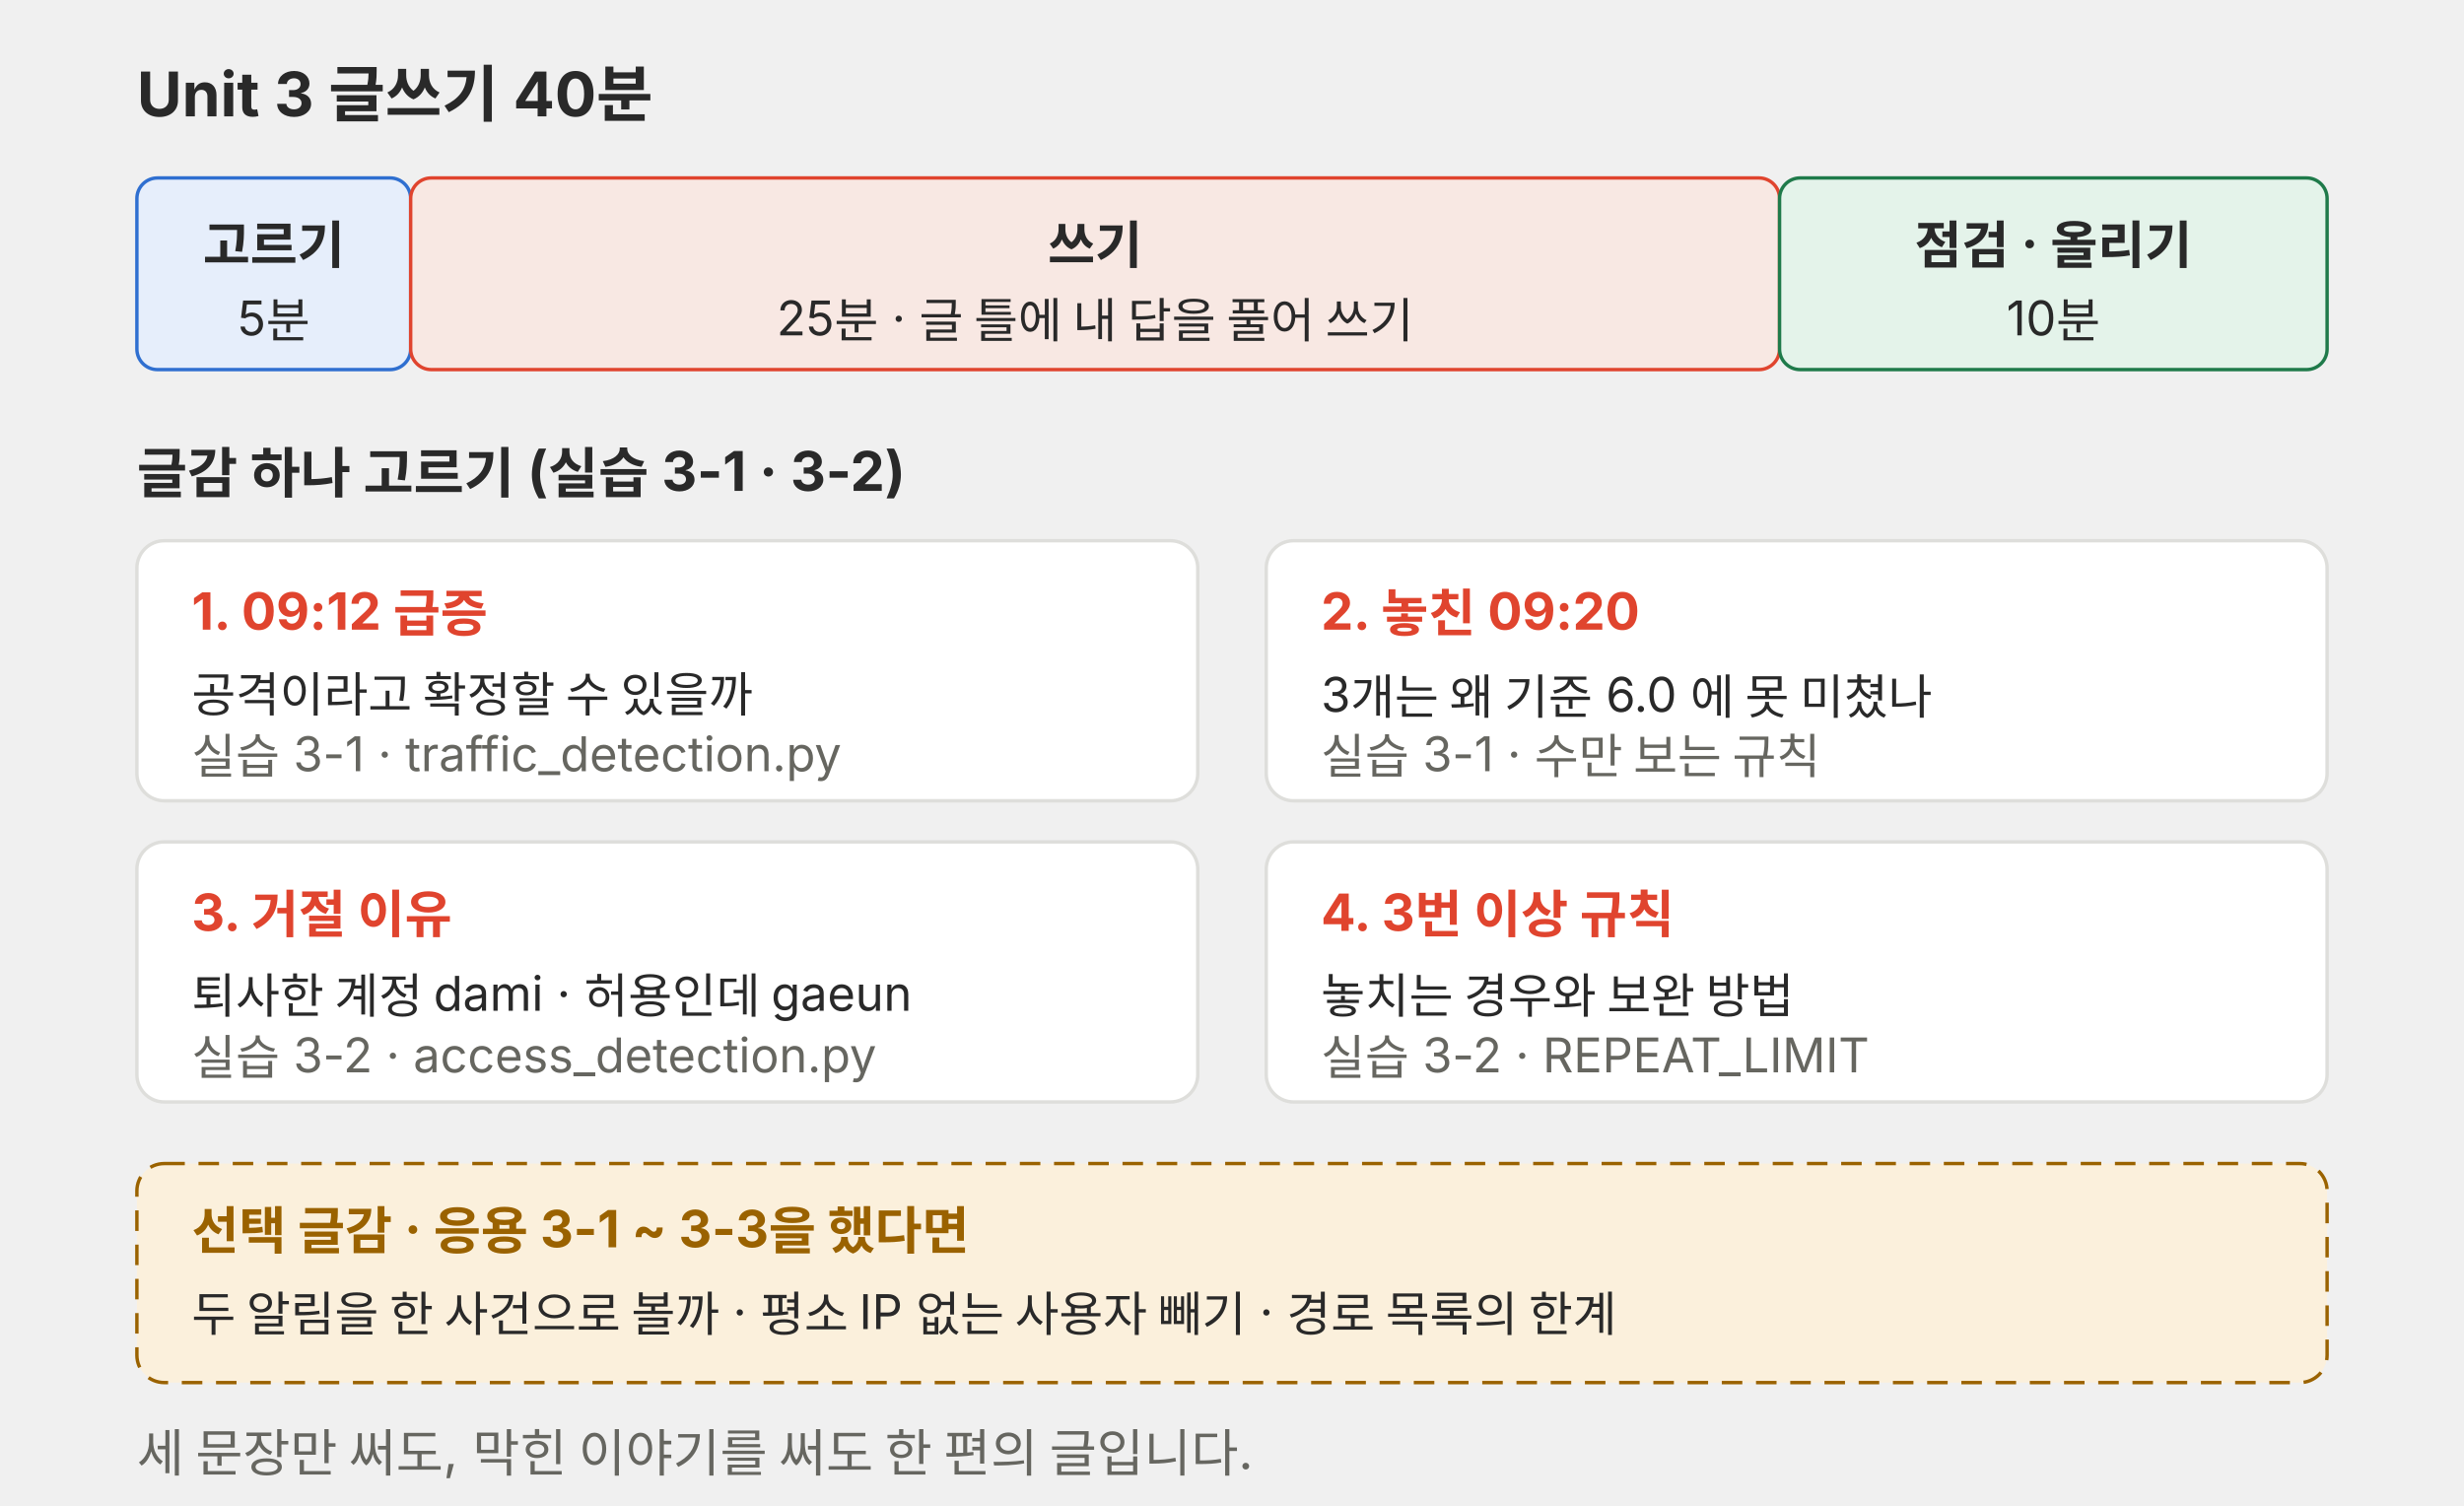
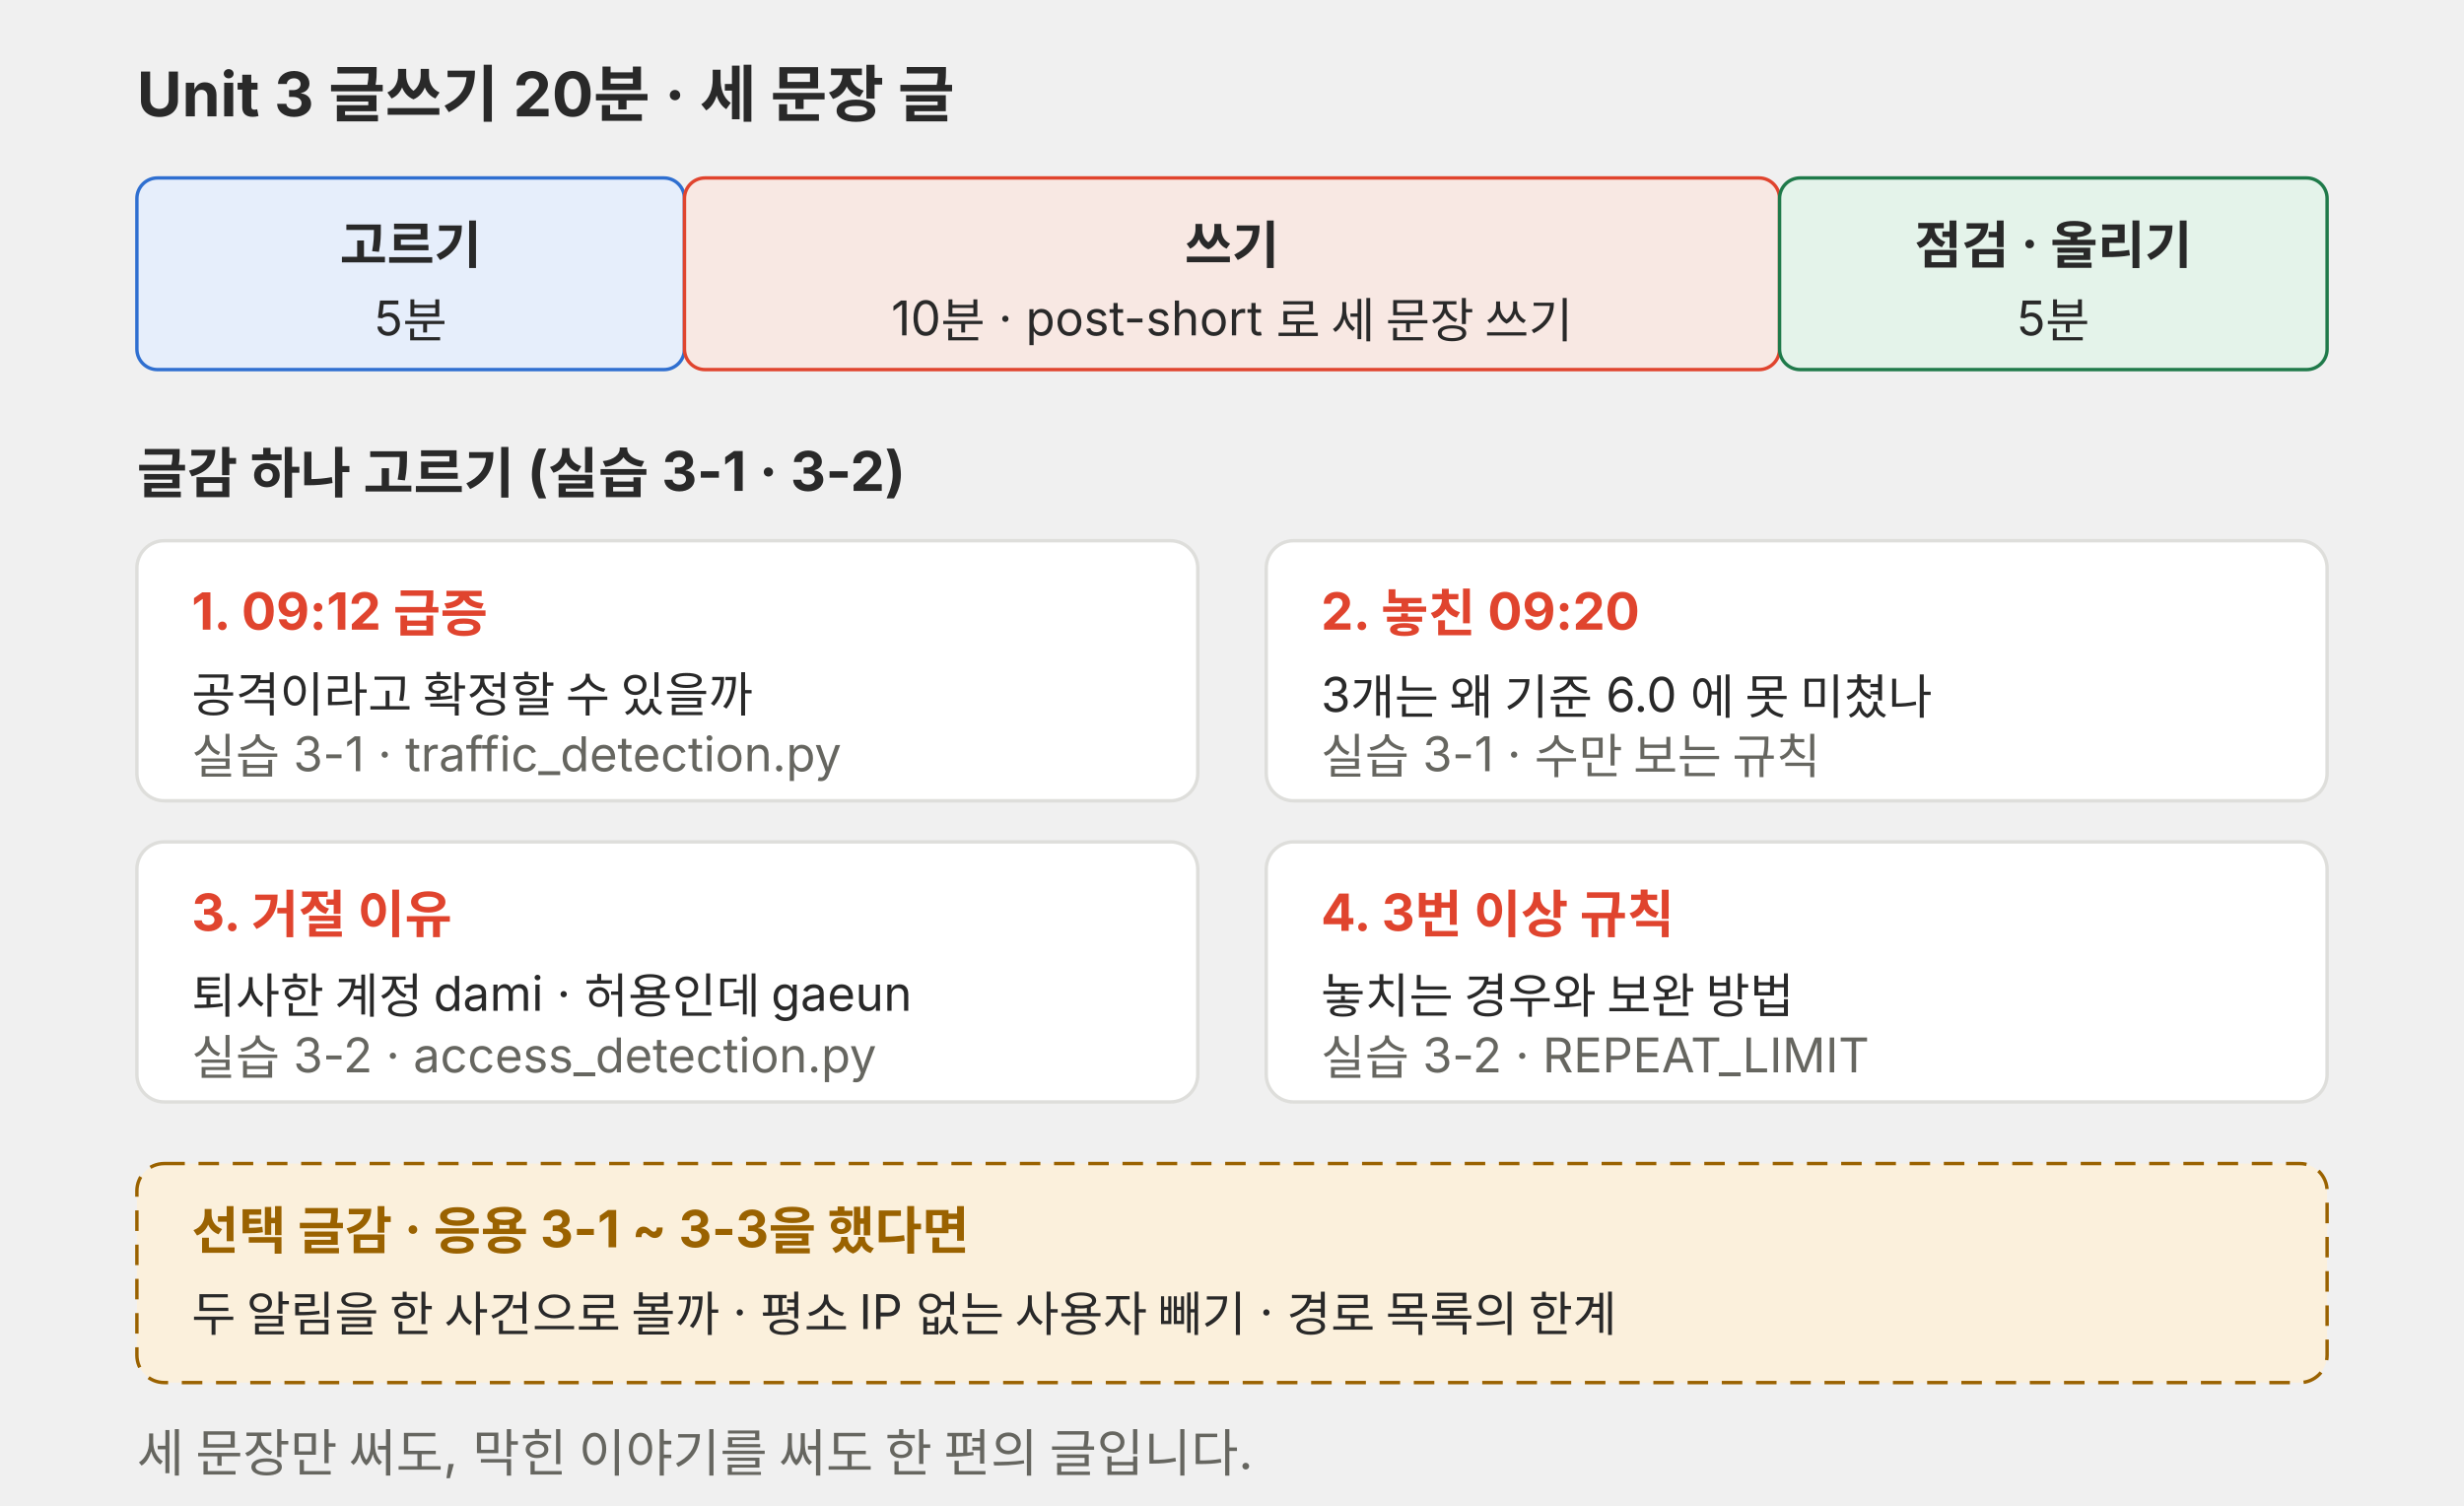
<svg xmlns="http://www.w3.org/2000/svg" viewBox="0 0 720 440" role="img">
  <g font-family="Pretendard, 'Noto Sans KR', -apple-system, 'Segoe UI', sans-serif">
-     <text x="40" y="34" font-size="18" font-weight="700" fill="#292929">Unit 3 글쓰기 40분</text>
-     <rect x="40" y="52" width="80" height="56" rx="6" fill="#e6eefb" stroke="#2f6fd0" />
-     <text x="80" y="77" font-size="15" font-weight="700" fill="#292929" text-anchor="middle">고르기</text>
-     <text x="80" y="98" font-size="14" fill="#292929" text-anchor="middle">5분</text>
-     <rect x="120" y="52" width="400" height="56" rx="6" fill="#f8e8e3" stroke="#e0442e" />
-     <text x="320" y="77" font-size="15" font-weight="700" fill="#292929" text-anchor="middle">쓰기</text>
-     <text x="320" y="98" font-size="14" fill="#292929" text-anchor="middle">25분 · 글 틀에 내 답을 풀어 쓰기</text>
+     <text x="40" y="34" font-size="18" font-weight="700" fill="#292929">Unit 3 글쓰기 20분 · 세 문장 글</text>
+     <rect x="40" y="52" width="160" height="56" rx="6" fill="#e6eefb" stroke="#2f6fd0" />
+     <text x="120" y="77" font-size="15" font-weight="700" fill="#292929" text-anchor="middle">고르기</text>
+     <text x="120" y="98" font-size="14" fill="#292929" text-anchor="middle">5분</text>
+     <rect x="200" y="52" width="320" height="56" rx="6" fill="#f8e8e3" stroke="#e0442e" />
+     <text x="360" y="77" font-size="15" font-weight="700" fill="#292929" text-anchor="middle">쓰기</text>
+     <text x="360" y="98" font-size="14" fill="#292929" text-anchor="middle">10분 · post-short 로 세 문장 쓰기</text>
    <rect x="520" y="52" width="160" height="56" rx="6" fill="#e4f3ea" stroke="#1f7a4a" />
    <text x="600" y="77" font-size="15" font-weight="700" fill="#292929" text-anchor="middle">점검 · 올리기</text>
-     <text x="600" y="98" font-size="14" fill="#292929" text-anchor="middle">10분</text>
+     <text x="600" y="98" font-size="14" fill="#292929" text-anchor="middle">5분</text>
    <text x="40" y="144" font-size="16" font-weight="700" fill="#292929">글감 하나 고르기 (실습 3-1 · 3-2)</text>
    <rect x="40" y="158" width="310" height="76" rx="8" fill="#ffffff" stroke="#dededb" />
    <text x="56" y="184" font-size="15" font-weight="700" fill="#e0442e">1. 09:12 급증</text>
    <text x="56" y="208" font-size="14" fill="#292929">공격이라고 확정할 수 있을까</text>
    <text x="56" y="226" font-size="14" fill="#666660">실습 3-1 · traffic_detection.py</text>
    <rect x="370" y="158" width="310" height="76" rx="8" fill="#ffffff" stroke="#dededb" />
    <text x="386" y="184" font-size="15" font-weight="700" fill="#e0442e">2. 놓친 09:20</text>
    <text x="386" y="208" font-size="14" fill="#292929">3개는 왜 기준 6.0 에 못 미쳤나</text>
    <text x="386" y="226" font-size="14" fill="#666660">실습 3-1 · 수만 보는 규칙</text>
    <rect x="40" y="246" width="310" height="76" rx="8" fill="#ffffff" stroke="#dededb" />
    <text x="56" y="272" font-size="15" font-weight="700" fill="#e0442e">3. 거절 이유</text>
    <text x="56" y="296" font-size="14" fill="#292929">퇴사한 계정 dami · 허용인데 gaeun</text>
    <text x="56" y="314" font-size="14" fill="#666660">실습 3-2 · access_detection.py</text>
    <rect x="370" y="246" width="310" height="76" rx="8" fill="#ffffff" stroke="#dededb" />
    <text x="386" y="272" font-size="15" font-weight="700" fill="#e0442e">4. 3번 이상 규칙</text>
    <text x="386" y="296" font-size="14" fill="#292929">놓치는 경우와 보완 방법</text>
    <text x="386" y="314" font-size="14" fill="#666660">실습 3-2 · REPEAT_LIMIT</text>
    <rect x="40" y="340" width="640" height="64" rx="8" fill="#fbf0dc" stroke="#9a6200" stroke-dasharray="6 4" />
    <text x="56" y="365" font-size="15" font-weight="700" fill="#9a6200">선택 글감 · 응용 3-1 ~ 3-3을 했다면</text>
    <text x="56" y="389" font-size="14" fill="#292929">두 알림을 한 사건으로 볼까 · 평소 IP 없는 사용자 빼기 · 경로 목록의 한계</text>
    <text x="40" y="430" font-size="15" fill="#666660">세 문장만 써도, 막힌 이야기를 써도 한 편의 글입니다.</text>
  </g>
</svg>
